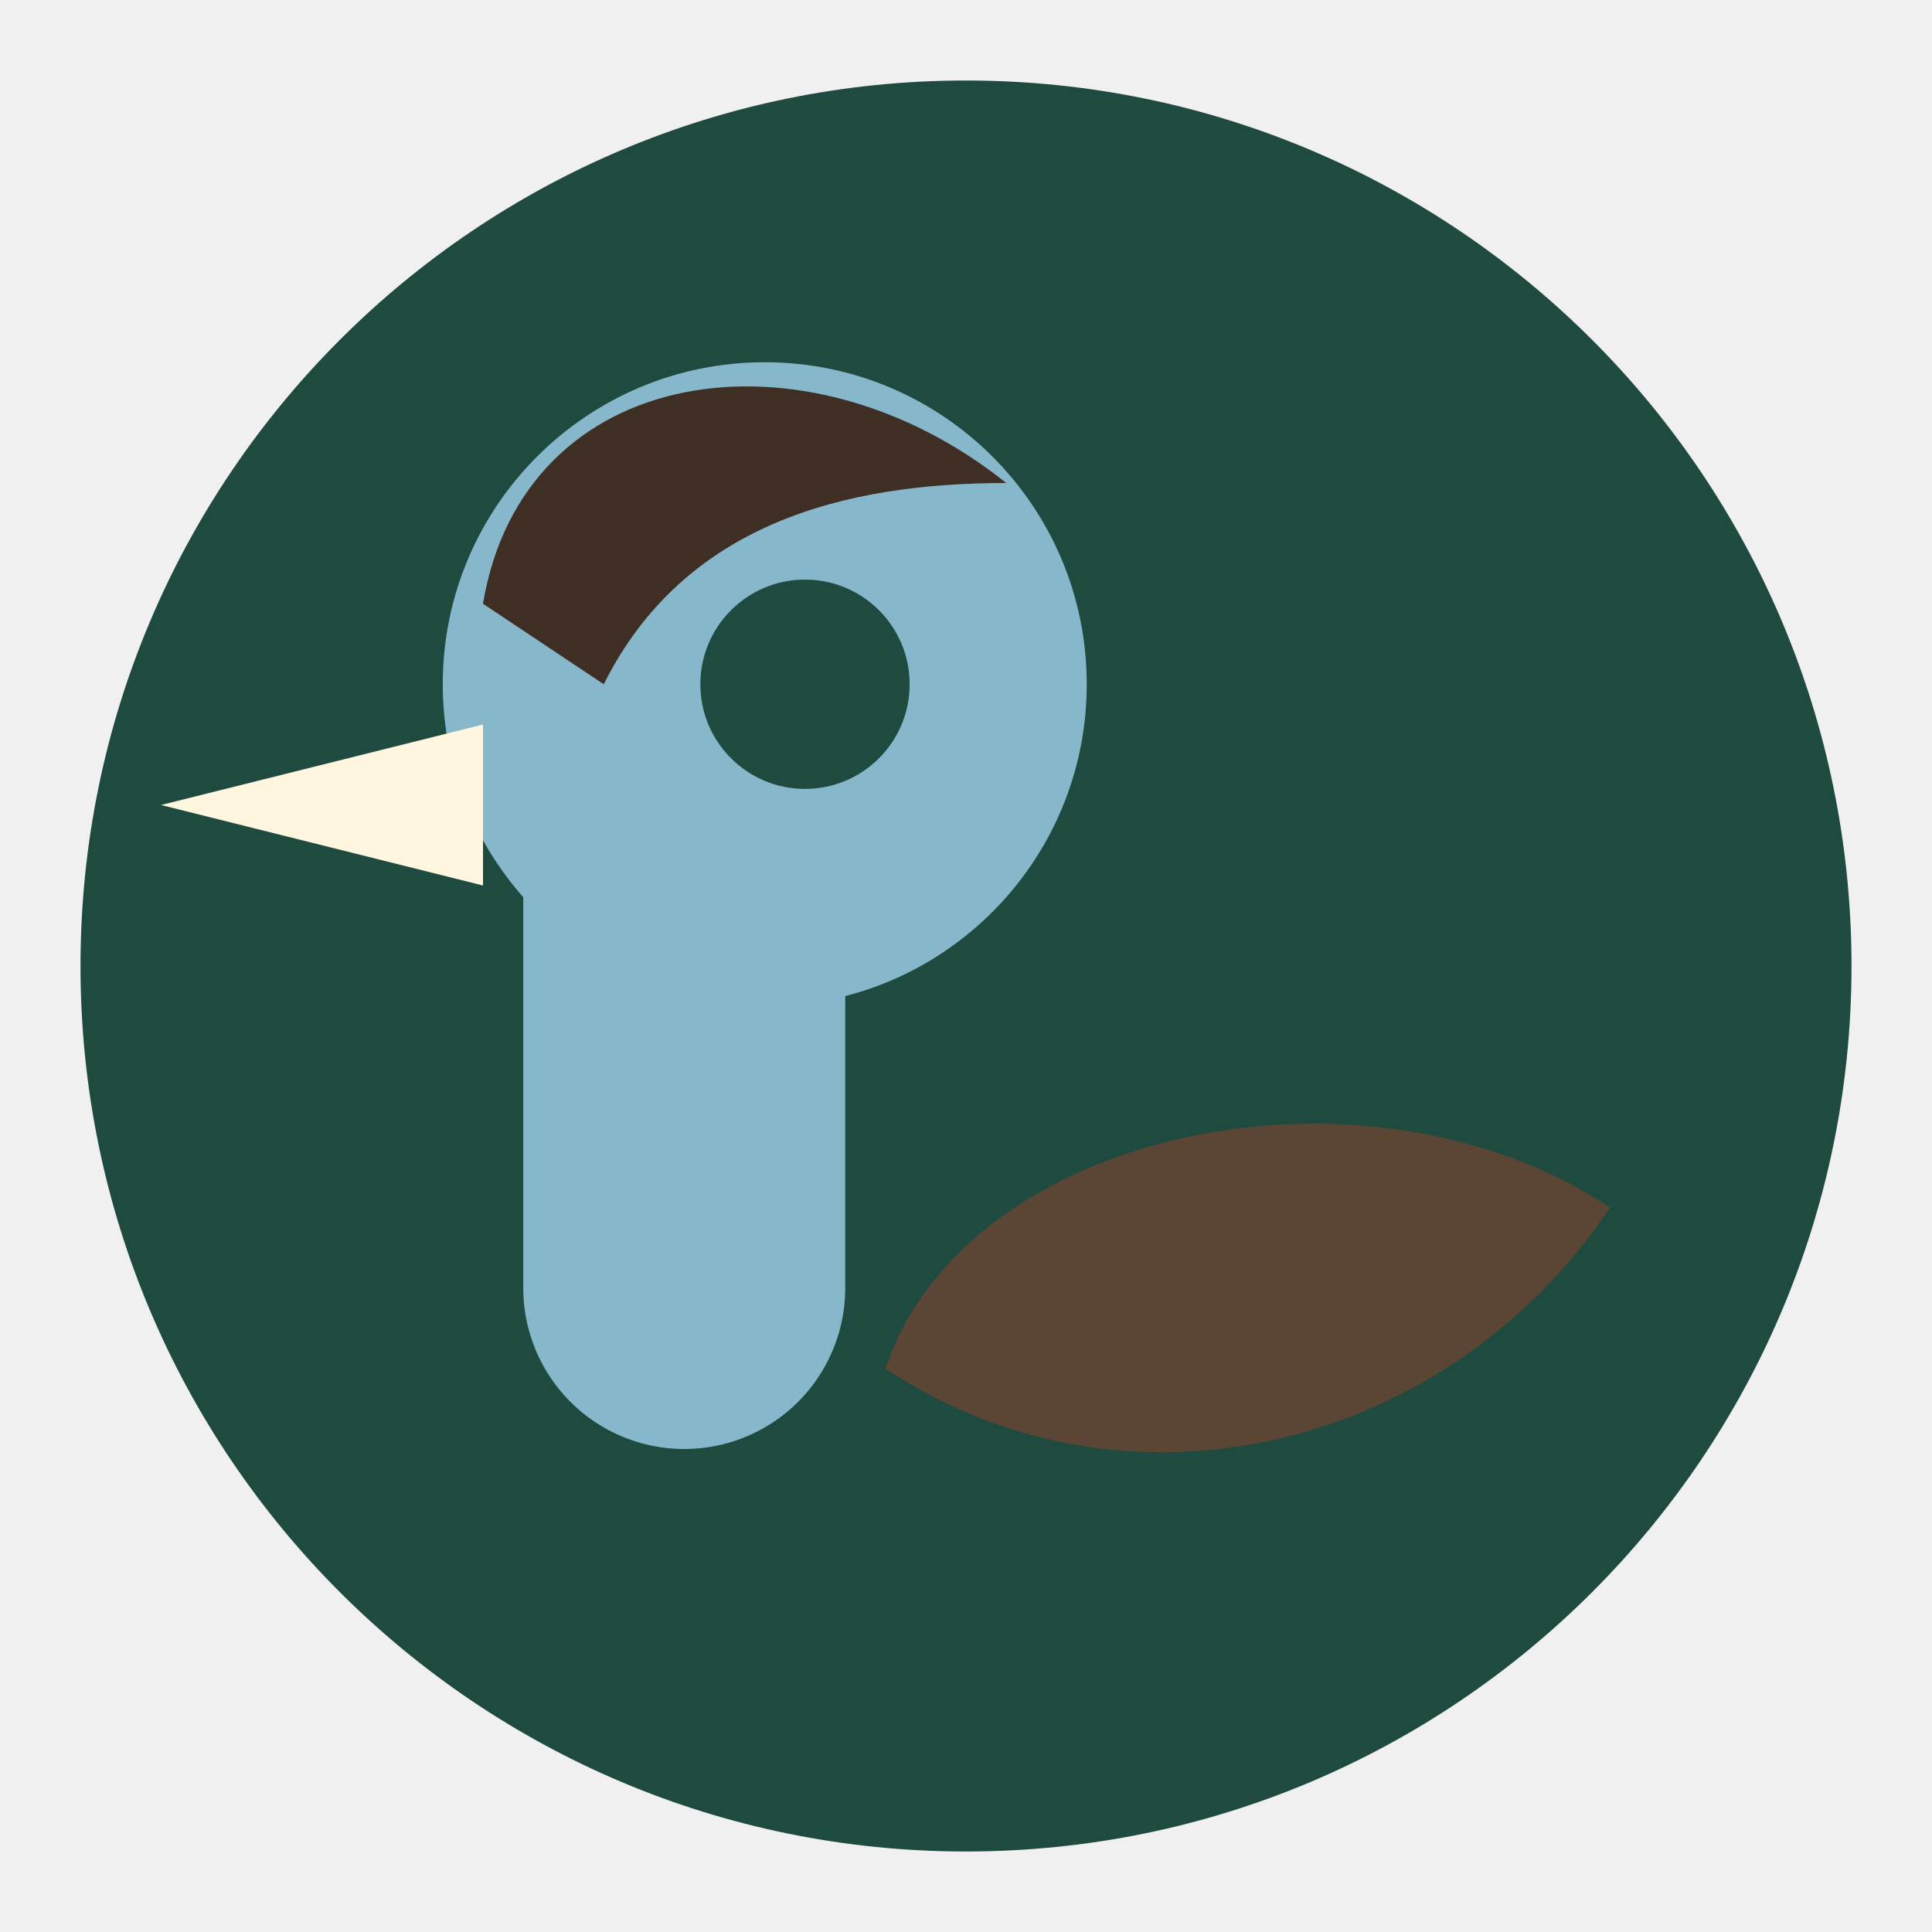
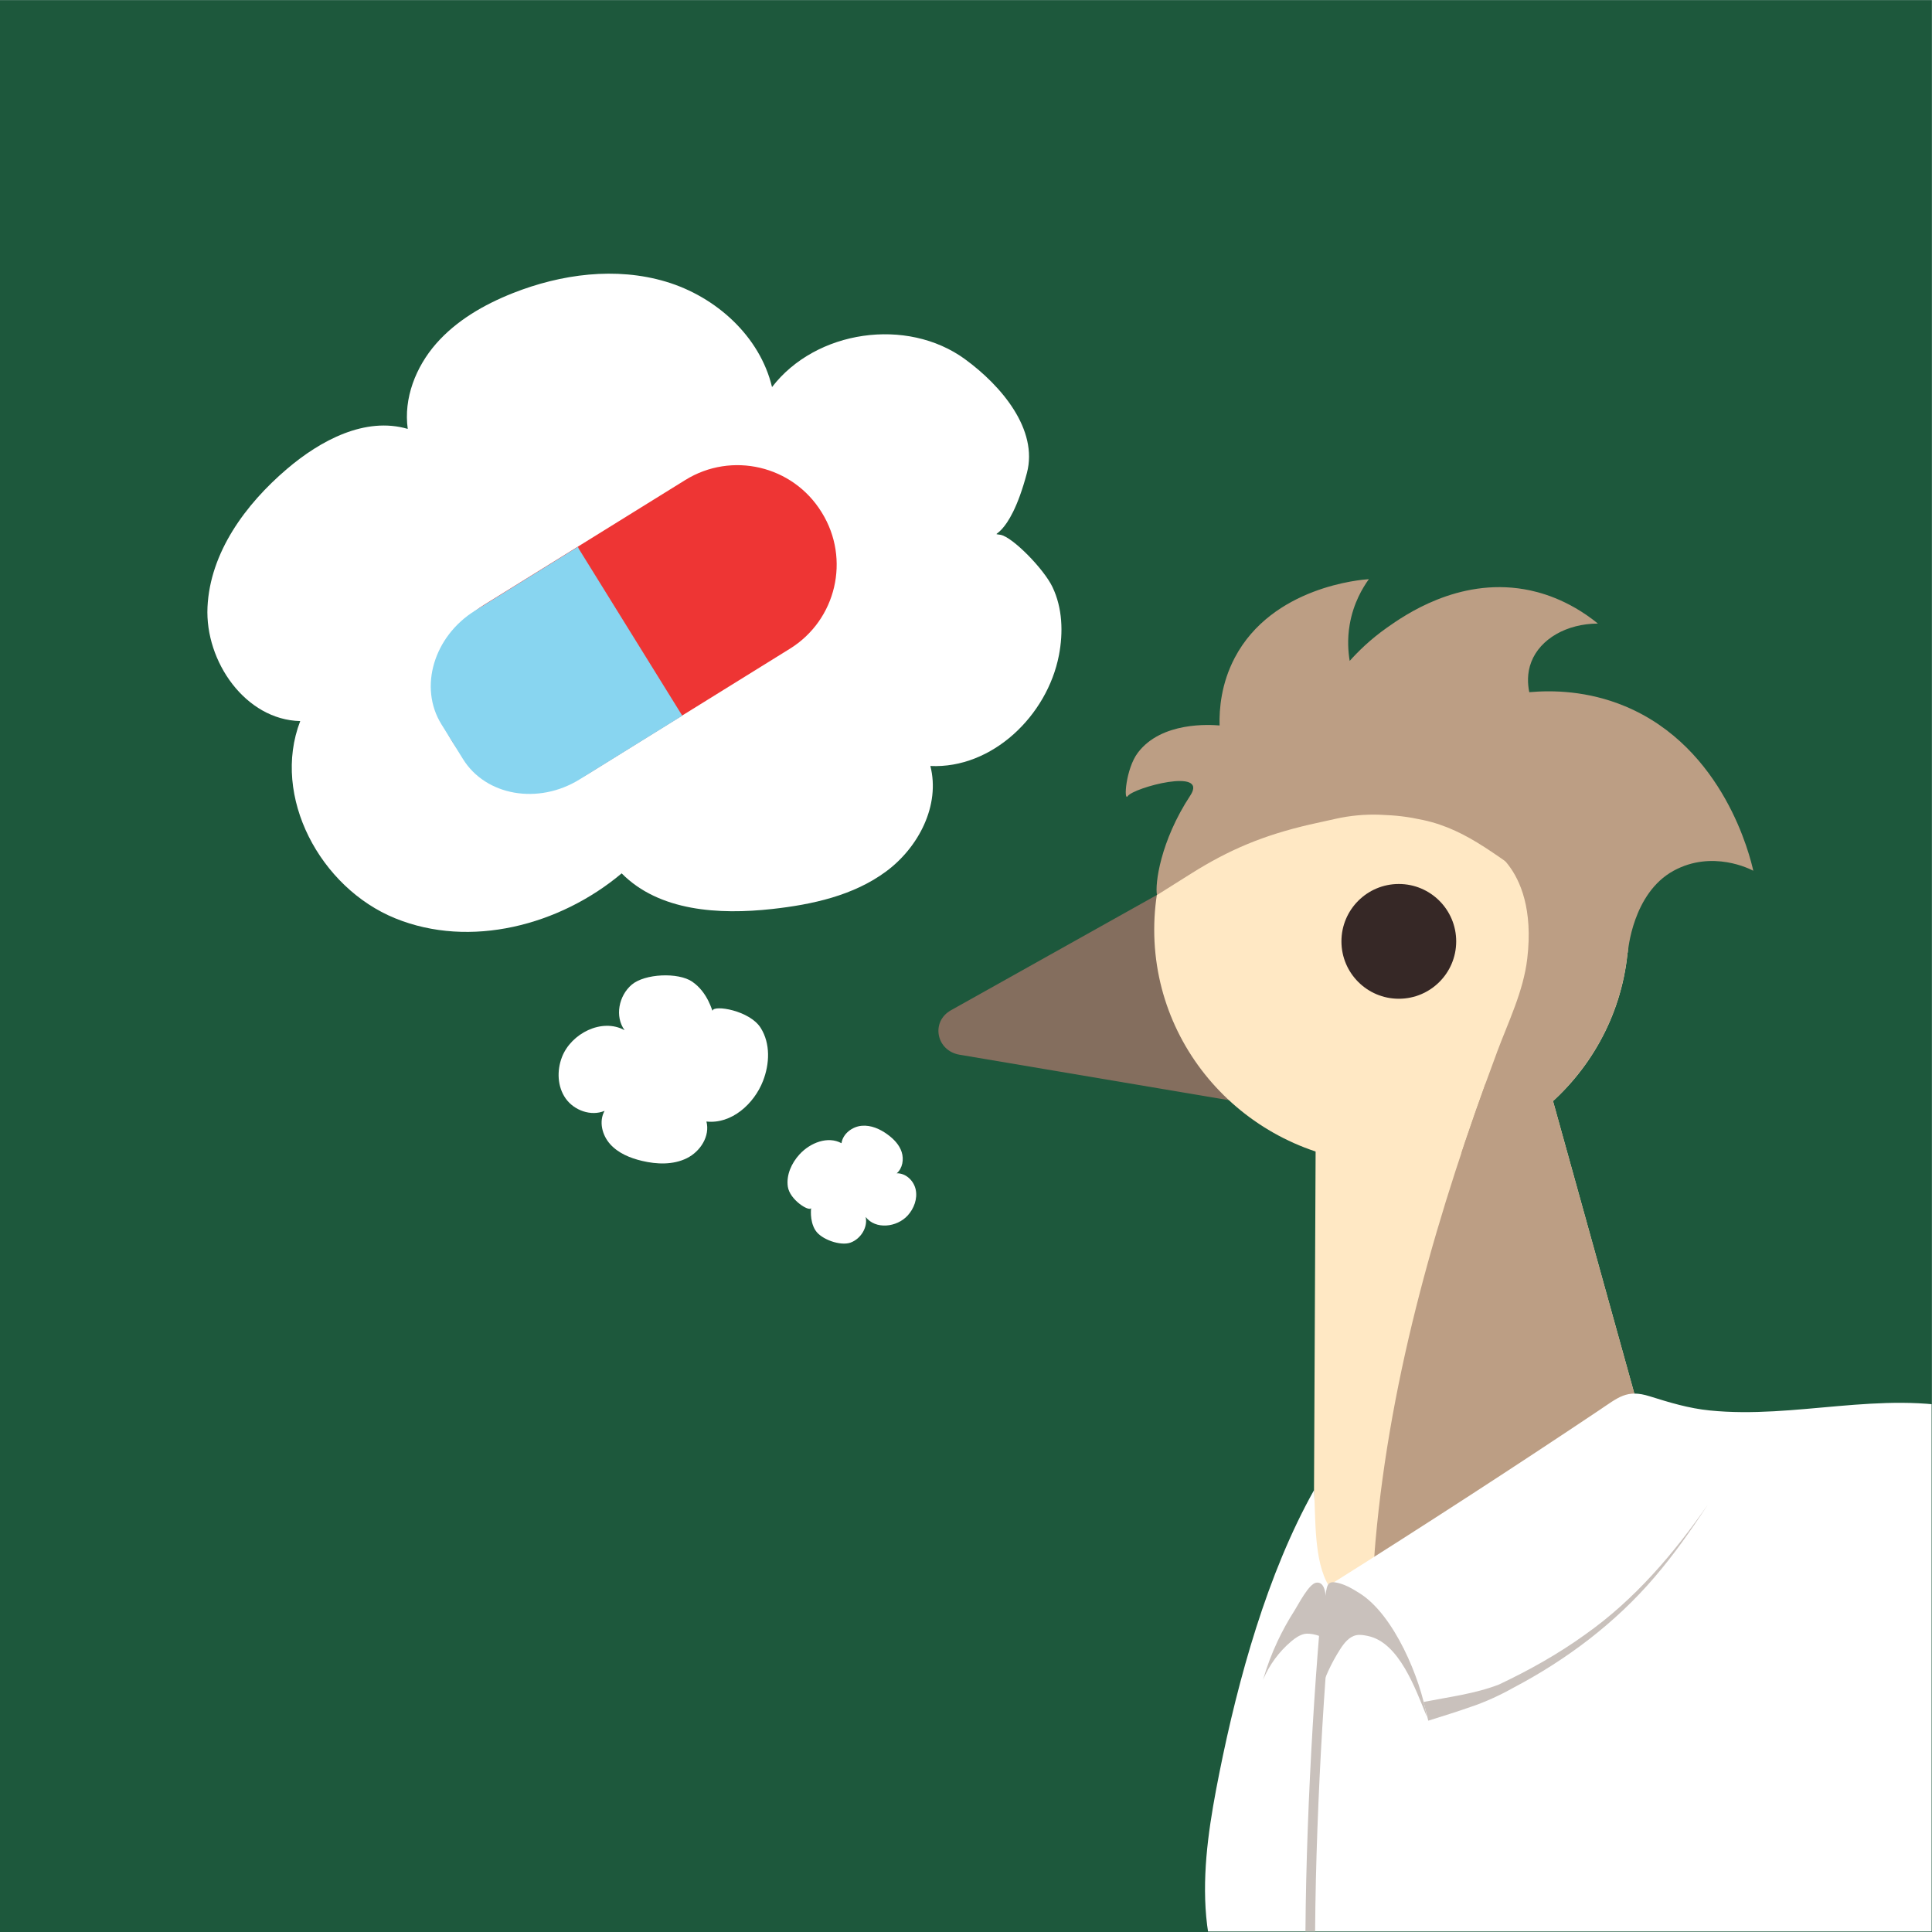
- <svg xmlns="http://www.w3.org/2000/svg" viewBox="0 0 48 48">
-   <circle cx="24" cy="24" r="22" fill="#1f4a3f" />
-   <path d="M17 32 L17 22" stroke="#86b7cb" stroke-width="8" stroke-linecap="round" />
-   <circle cx="19" cy="17" r="8" fill="#86b7cb" />
-   <path d="M12 15 C13 9 20 8 25 12 C21 12 17 13 15 17 Z" fill="#3e2e23" />
-   <path d="M12 18 L4 20 L12 22 Z" fill="#fff6df" />
-   <circle cx="20" cy="17" r="2.6" fill="#1f4a3f" />
-   <path d="M22 34 C24 28 34 26 40 30 C36 36 28 38 22 34 Z" fill="#5b4636" />
+ <svg xmlns="http://www.w3.org/2000/svg" viewBox="0 0 400 400">
+   <defs>
+     <style>
+       .cls-1, .cls-2 {
+         fill: none;
+       }
+ 
+       .cls-3 {
+         fill: #ee3534;
+       }
+ 
+       .cls-2 {
+         stroke: #c9c1bc;
+         stroke-miterlimit: 10;
+         stroke-width: 2px;
+       }
+ 
+       .cls-4 {
+         clip-path: url(#clippath-1);
+       }
+ 
+       .cls-5 {
+         fill: #ffe8c4;
+       }
+ 
+       .cls-6 {
+         fill: #fff;
+       }
+ 
+       .cls-7 {
+         fill: #c9c1bc;
+       }
+ 
+       .cls-8 {
+         fill: #1d583c;
+       }
+ 
+       .cls-9 {
+         fill: #bc9e84;
+       }
+ 
+       .cls-10 {
+         fill: #88d5f0;
+       }
+ 
+       .cls-11 {
+         fill: #846e5e;
+       }
+ 
+       .cls-12 {
+         fill: #362826;
+       }
+ 
+       .cls-13 {
+         clip-path: url(#clippath);
+       }
+     </style>
+     <clipPath id="clippath">
+       <rect class="cls-1" x="-.09" y="-.11" width="400" height="400" />
+     </clipPath>
+     <clipPath id="clippath-1">
+       <path class="cls-1" d="M309.94,217.85c-12.18,32.65-22.06,66.43-25.15,101.14-.96,10.75-.89,22.71,6.17,30.88,5,5.79,12.85,8.61,20.5,8.68,7.65.07,15.13-2.37,22.04-5.66,6.71-3.2,13.32-7.57,16.65-14.21,3.4-6.79,2.85-14.86,1.42-22.32-4.43-23.13-16.52-45.15-15.09-68.65.93-15.27,7.59-30.48,4.27-45.41-1.37-6.16-16.51-21.17-29.84-25.56-5.6-1.84,7.74,1.13,5.29,21.76-.8,6.75-3.9,13.01-6.27,19.36Z" />
+     </clipPath>
+   </defs>
+   <g id="Layer_11" data-name="Layer 11">
+     <rect class="cls-8" x="-.02" y=".02" width="400" height="400" />
+   </g>
+   <g id="Layer_24" data-name="Layer 24">
+     <g class="cls-13">
+       <path class="cls-11" d="M242.6,183.57l-45.71,25.59c-4.23,2.37-3.06,8.39,1.78,9.21l57.97,9.79-14.04-44.58Z" />
+       <g>
+         <ellipse class="cls-5" cx="288.09" cy="192.49" rx="49.12" ry="48.45" />
+         <path class="cls-5" d="M319.73,221.48l26.19,94.2c-1.81,17.41-14.67,31.38-30.84,34.22-18.5,3.24-37.62-8.76-43.09-28.3l.42-88.71" />
+       </g>
+       <circle class="cls-12" cx="289.61" cy="194.9" r="11.88" />
+       <path class="cls-9" d="M239.54,185.31c-.45-2.2.67-11.14,6.9-20.61,3.85-5.85-11.71-1.64-12.95.12-.89,1.26-.42-5.67,2.09-8.98,4.91-6.5,15.02-5.8,16.92-5.64-.09-3.43.33-8.66,3.13-14,7.75-14.76,26.28-16.2,27.78-16.29-1.23,1.7-3.2,4.91-3.97,9.4-.53,3.09-.3,5.73,0,7.52,1.61-1.8,4.16-4.38,7.73-6.89,3.59-2.53,14.64-10.3,28.41-7.94,3.03.52,8.97,2.01,15.25,7.1-6.48.03-11.95,3.18-13.79,7.94-.92,2.37-.75,4.66-.42,6.27,4.74-.42,12.03-.34,19.85,2.92,20.52,8.57,25.91,31.25,26.53,34.05-.57-.31-8.46-4.39-16.5,0-8.47,4.62-9.46,16.55-9.47,17l-16.85-13.2c-9.8-6.19-15.94-12.25-25.57-14.31-3.15-.68-5.41-.96-8.98-1.09-3.06-.11-6.13.18-9.12.85l-5.41,1.2c-9.54,2.22-16.57,5.15-24.54,10.17l-7.01,4.41Z" />
+       <g class="cls-4">
+         <g>
+           <ellipse class="cls-9" cx="288.08" cy="192.48" rx="49.12" ry="48.45" />
+           <path class="cls-9" d="M319.73,221.46l26.19,94.2c-1.81,17.41-14.67,31.38-30.84,34.22-18.5,3.24-37.62-8.76-43.09-28.3l.42-88.71" />
+         </g>
+       </g>
+       <path class="cls-6" d="M275.09,328.28c-3.11-5.14-2.67-13.94-3.03-19.77-9.67,17.24-15.71,39.1-19.59,58.48-1.85,9.25-3.43,18.66-2.87,28.08.56,9.42,3.56,19.15,10.52,25.52,9.2,8.42,22.89,9.16,35.36,9.05,25.63-.23,51.55-2.19,75.9-10.19,24.35-8,47.2-22.54,61.41-43.86,7.41-11.12,12.39-24.24,11.96-37.6-.69-21.35-16.79-41.46-37.63-46.16-17.58-3.96-35.43,1.98-53.13.19-4.38-.44-8.3-1.64-12.46-2.94-4.74-1.49-6.43.22-10.54,2.96-8.7,5.82-17.43,11.57-26.21,17.27-9.86,6.4-19.76,12.73-29.71,18.98Z" />
+       <path class="cls-7" d="M274.61,329.23c.09-.58.24-1.23.75-1.51.33-.18.73-.16,1.1-.1,1.81.28,3.43,1.24,4.98,2.21,7.2,4.47,12.65,17.69,13.96,25.56-2.32-5.65-5.69-15.33-12.2-16.68-.79-.16-1.6-.32-2.39-.16-1.47.3-2.5,1.6-3.32,2.87-1.87,2.91-3.33,6.08-4.31,9.4-.65-7.06.29-14.6,1.41-21.57Z" />
+       <path class="cls-7" d="M261.53,347.71c1.28-3.02,3.27-5.73,5.77-7.85.83-.71,1.76-1.36,2.82-1.58s3.68.34,4.28,1.25c-.23-.35-.59-3.28-.49-3.82.26-1.36.45-2.73.55-4.1.09-1.17-.06-4.25-1.97-3.93-1.53.26-3.68,4.52-4.47,5.76-1.31,2.04-2.49,4.18-3.52,6.37-1.2,2.55-2.19,5.19-2.98,7.9Z" />
+       <path class="cls-2" d="M274.16,337.92c-1.99,24.08-3.54,57.16-2.62,81.31" />
+       <path class="cls-6" d="M199.79,74.36c-12.04-8.76-30.88-6.03-39.95,5.78-2.5-10.51-11.6-18.72-21.96-21.82s-21.68-1.6-31.73,2.38c-5.94,2.36-11.65,5.65-15.86,10.46s-6.76,11.31-5.87,17.64c-8.79-2.57-18.03,2.34-25.01,8.29-8.61,7.34-15.91,17.29-16.45,28.59s7.89,23.36,19.2,23.61c-6.02,15.62,4.16,34.53,19.67,40.84s34.06,1.47,46.88-9.31c7.77,7.86,20.16,8.59,31.14,7.38,8.33-.92,16.86-2.78,23.6-7.77,6.74-4.98,11.26-13.72,9.17-21.84,12.76.61,24.2-10.39,26.62-22.93.91-4.73.74-9.79-1.34-14.13-1.81-3.78-8.28-10.35-10.74-10.8-2.72-.5,1.65,1.57,5.45-12.8,2.37-8.97-5.24-18.05-12.84-23.58Z" />
+       <path class="cls-6" d="M143.33,203.25c-2.92-1.99-9.85-1.67-12.54.62s-3.54,6.58-1.48,9.42c-4.68-2.58-11.09.67-12.97,5.59-1.07,2.79-.95,6.12.79,8.57s5.24,3.72,8.04,2.54c-1.22,2.18-.52,5.03,1.16,6.9s4.14,2.88,6.6,3.46c3.07.73,6.44.84,9.26-.55s4.85-4.6,4.07-7.6c5.18.57,9.85-3.63,11.71-8.39,1.38-3.54,1.56-7.73-.46-10.97-2.28-3.67-9.78-4.85-9.98-3.59-.05.32-.88-3.73-4.21-6Z" />
+       <path class="cls-6" d="M168.83,254.73c1.17,1.87,5.18,3.29,7.26,2.54s3.61-3.12,3.14-5.31c2.02,2.64,6.45,2.18,8.72-.33,1.29-1.43,2.03-3.45,1.64-5.32s-2.06-3.45-3.94-3.39c1.22-1.02,1.52-2.9,1.03-4.41s-1.64-2.69-2.9-3.61c-1.56-1.15-3.45-2-5.39-1.82s-3.88,1.63-4.17,3.61c-2.8-1.54-6.47-.12-8.69,2.31-1.65,1.8-2.77,4.27-2.42,6.68.4,2.73,4.36,5.18,4.79,4.47.11-.18-.41,2.44.92,4.58Z" />
+       <path class="cls-7" d="M294.74,352.37c5.28-1.04,10.61-1.68,15.61-3.61,6.25-2.96,12.32-6.35,17.93-10.41,10.13-7.15,18.26-16.69,25.3-26.82-3.4,5.18-6.96,10.27-11.01,14.99-8.1,9.49-18.25,17.13-29.28,22.93-2.73,1.53-5.72,2.91-8.67,3.9-2.96,1.05-5.97,1.97-8.91,2.9l-.97-3.88h0Z" />
+       <rect class="cls-3" x="86.87" y="109.24" width="90" height="41.1" rx="20.47" ry="20.47" transform="translate(-48.61 88.99) rotate(-31.81)" />
+       <path class="cls-10" d="M119.9,113.74c-.11-.18-.18-.35-.23-.53l-21.3,13.21c-8.57,5.31-11.71,15.9-6.99,23.52l4.48,7.22c4.73,7.62,15.6,9.51,24.17,4.19l21.23-13.17-21.36-34.45Z" />
+     </g>
+   </g>
</svg>
